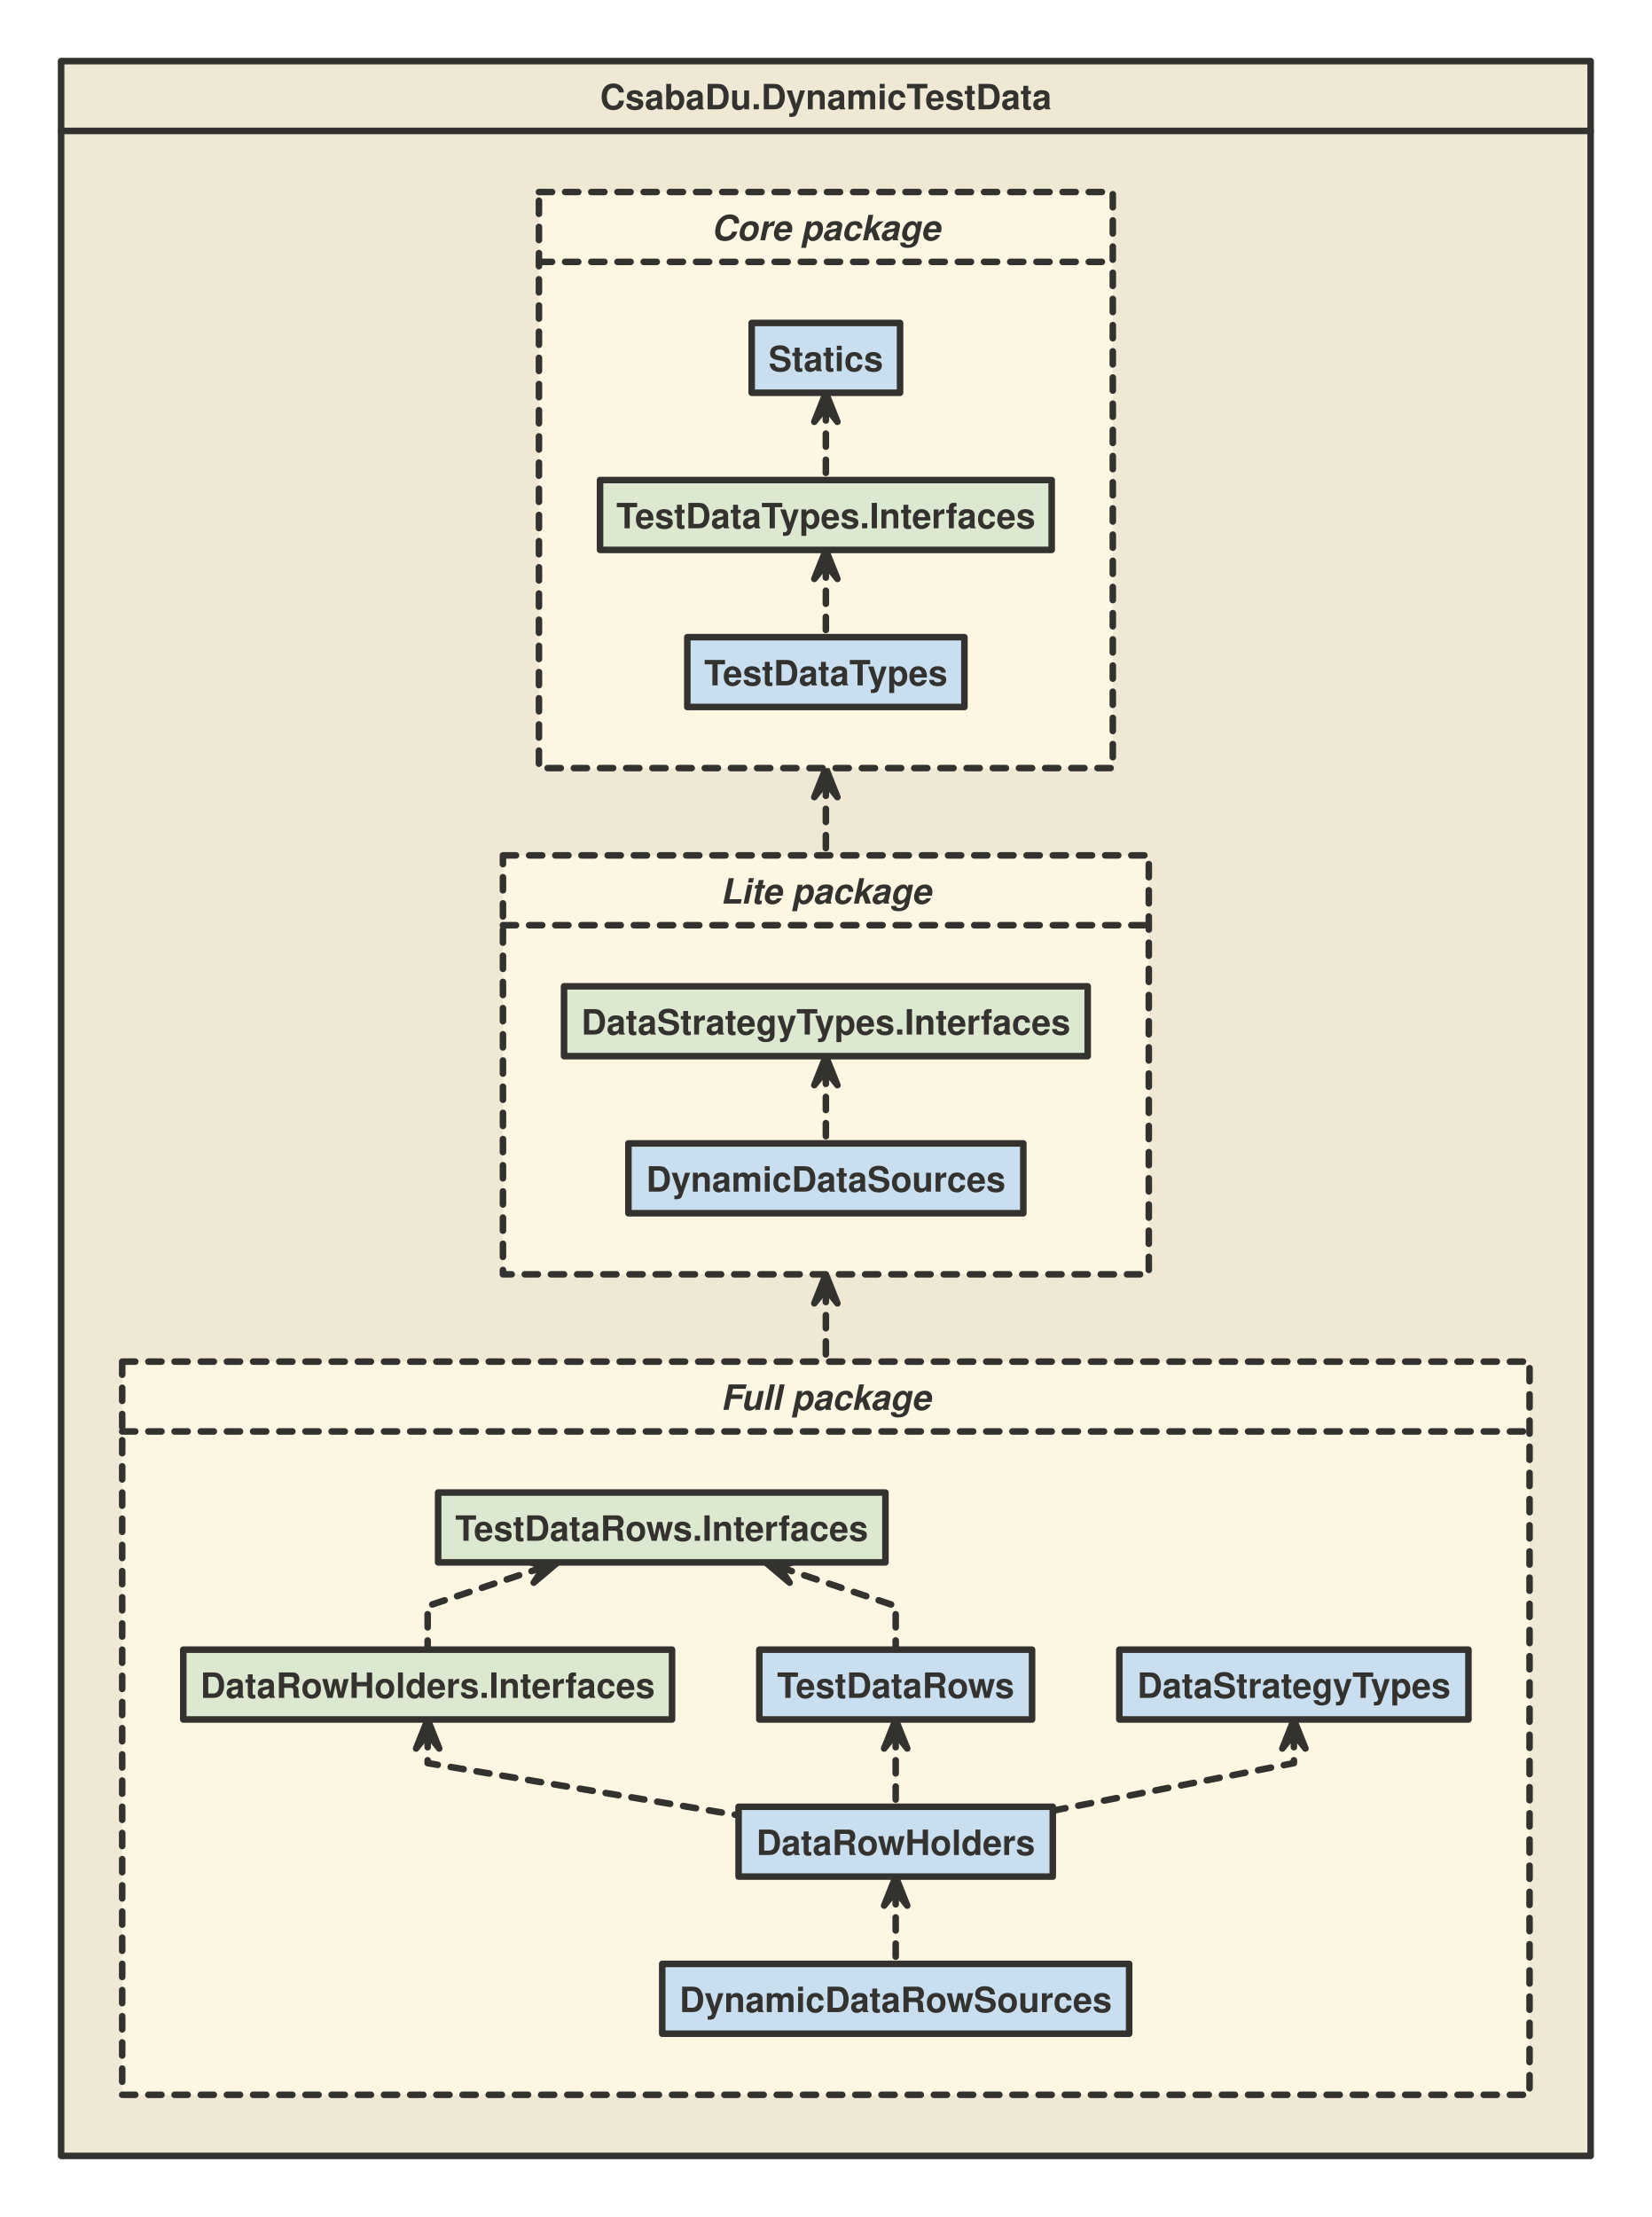
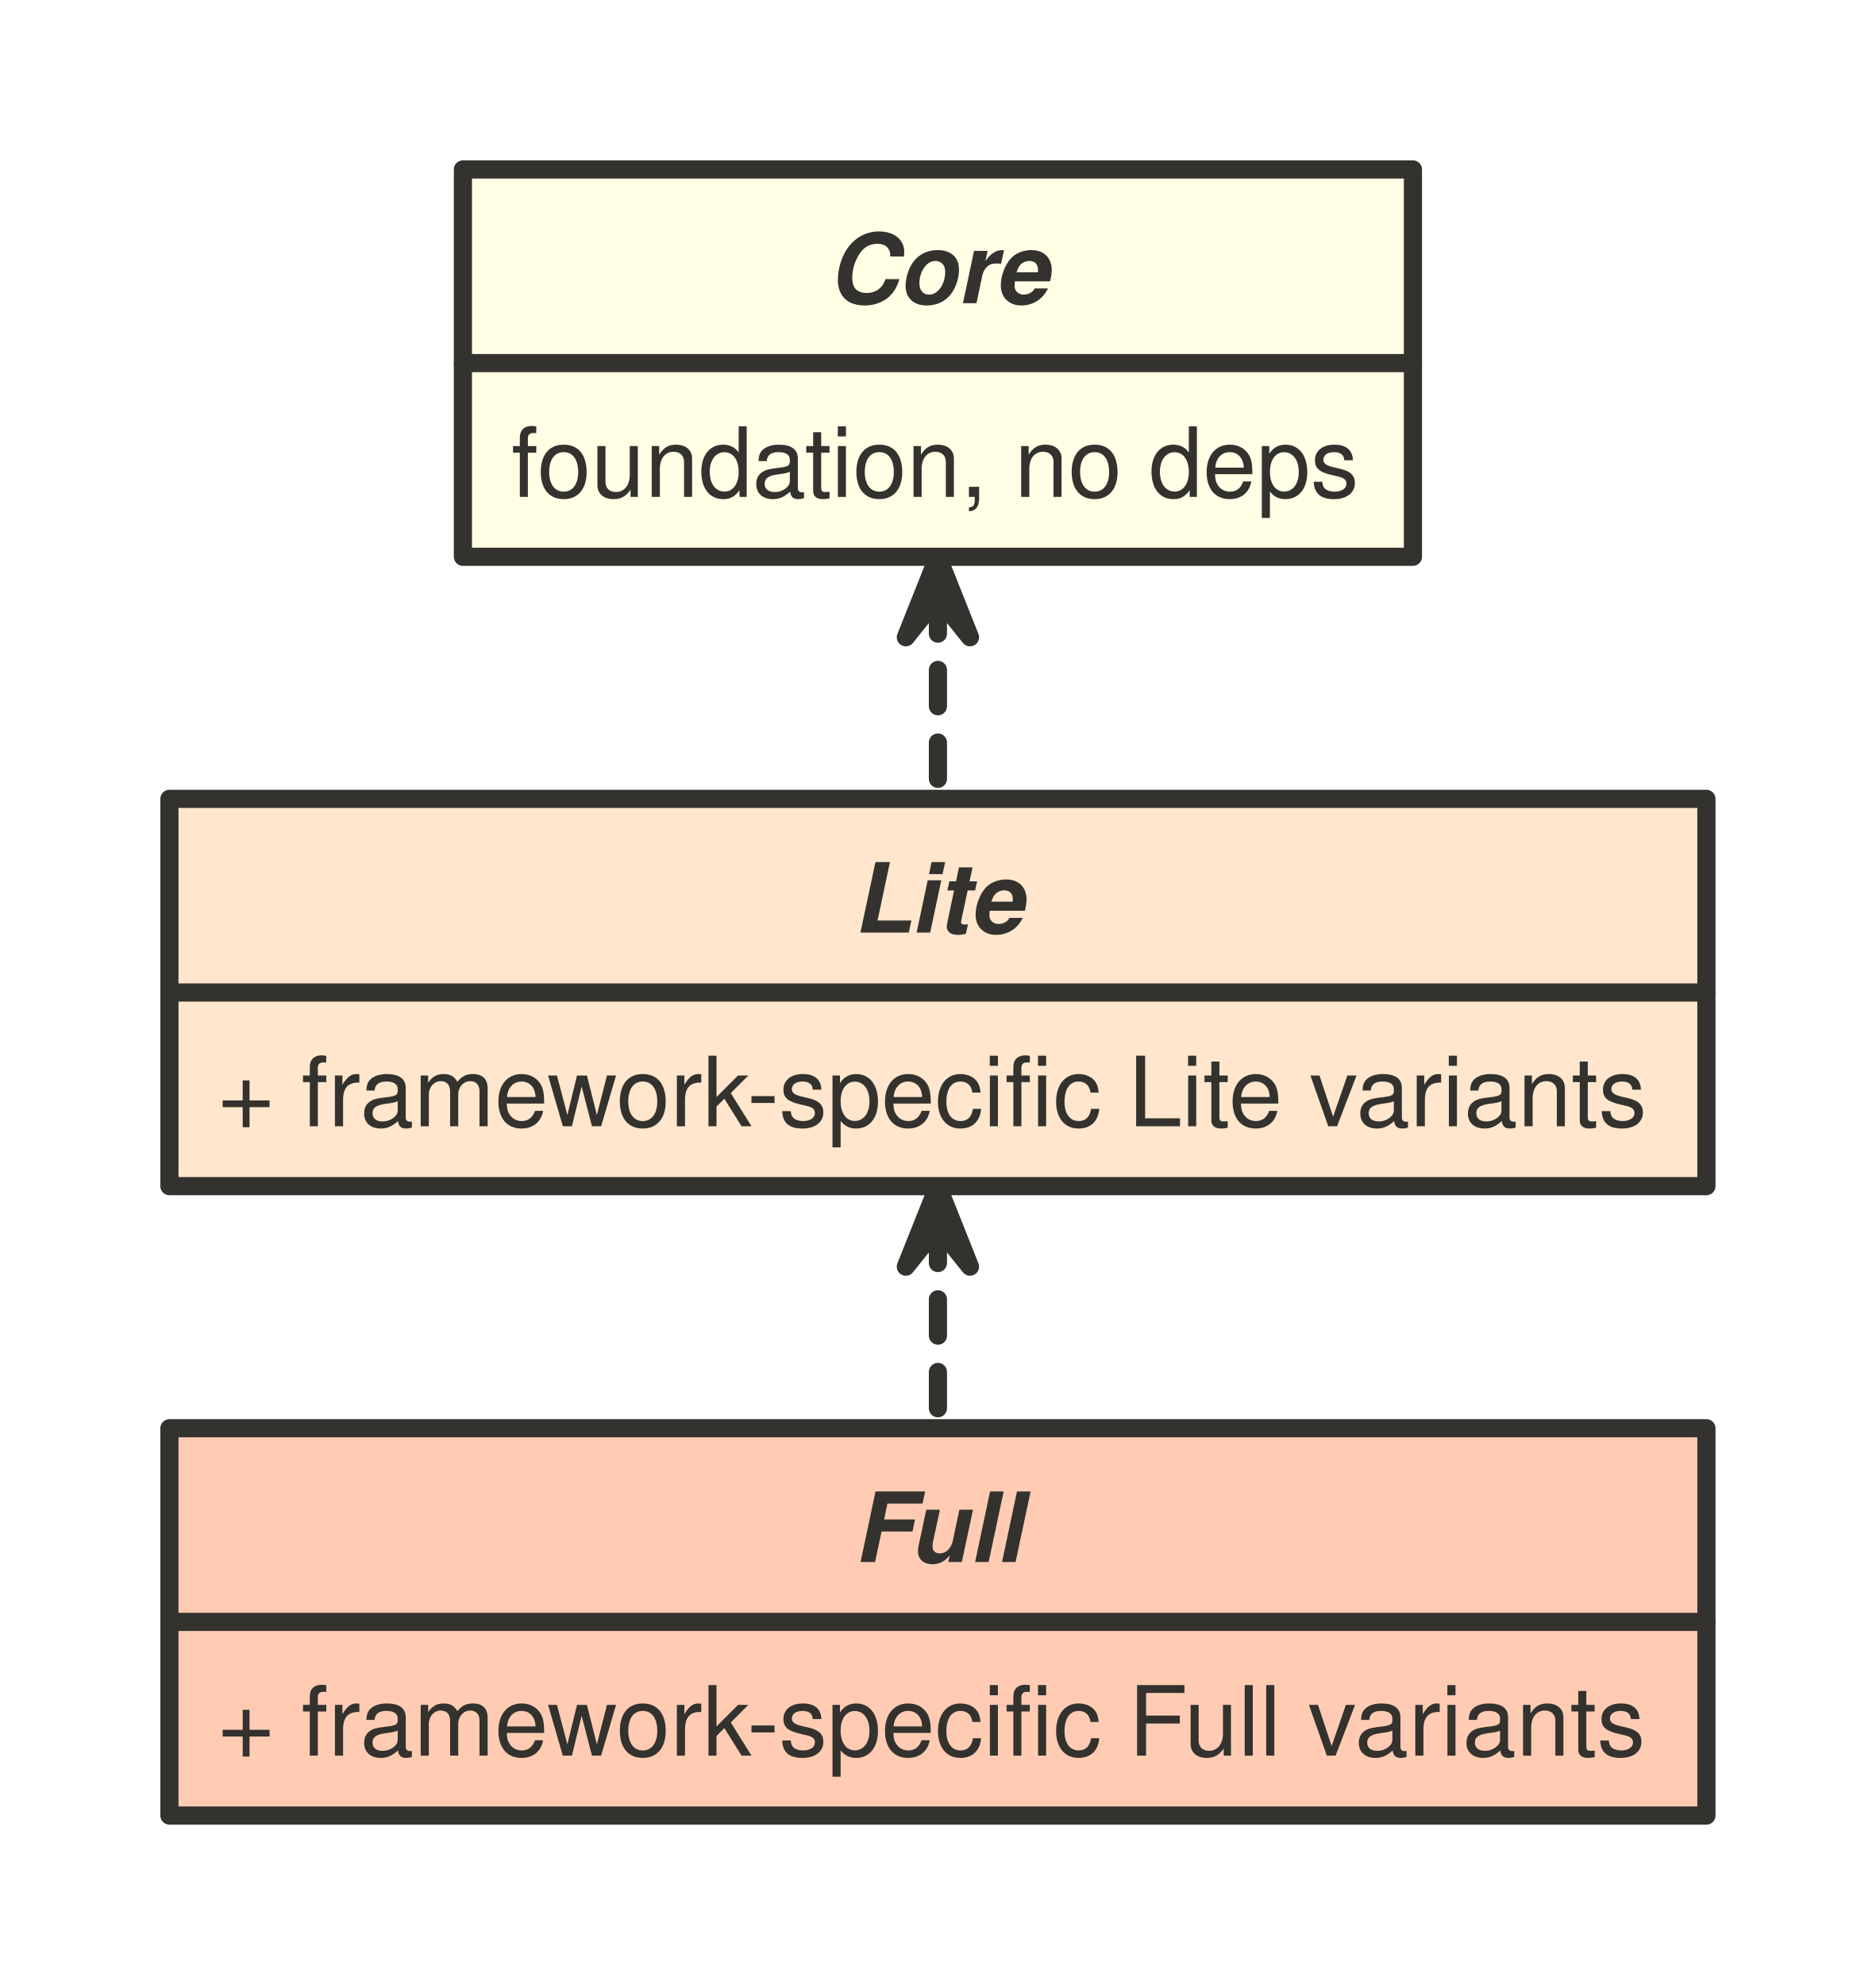
- <svg xmlns="http://www.w3.org/2000/svg" version="1.1" baseProfile="full" width="757.0" height="1016.0" viewBox="0 0 757 1016">
-   <g stroke-width="1.0" text-align="left" font="12pt Helvetica, Arial, sans-serif" font-size="12pt" font-family="Helvetica" font-weight="bold" font-style="normal">
+ <svg xmlns="http://www.w3.org/2000/svg" version="1.1" baseProfile="full" width="310.0" height="328.0" viewBox="0 0 310 328">
+   <g stroke-width="1.0" text-align="left" font="12pt Helvetica, Arial, sans-serif" font-size="12pt" font-family="Helvetica" font-weight="normal" font-style="normal">
    <g font-family="Helvetica" font-size="12pt" font-weight="bold" font-style="normal" stroke-width="3.0" stroke-linejoin="round" stroke-linecap="round" stroke="#33322E">
      <g stroke="transparent" fill="transparent">
-         <rect x="0.0" y="0.0" height="1016.0" width="757.0" stroke="none" />
+         <rect x="0.0" y="0.0" height="328.0" width="310.0" stroke="none" />
      </g>
      <g transform="translate(8, 8)" fill="#33322E">
-         <g transform="translate(20, 20)">
-           <g data-name="CsabaDu.DynamicTestData">
-             <g fill="#eee8d5" stroke="#33322E" data-name="CsabaDu.DynamicTestData">
-               <rect x="0.0" y="0.0" height="960.0" width="701.0" data-name="CsabaDu.DynamicTestData" />
-               <path d="M0.0 32.0 L701.0 32.0" fill="none" data-name="CsabaDu.DynamicTestData" />
+         <g transform="translate(20, 20)" fill="#33322E" font-family="Helvetica" font-size="12pt" font-weight="normal" font-style="normal">
+           <g stroke-dasharray="6 6">
+             <path d="M127.0 70.7 L127 84 L127 104 L127.0 104.0 " fill="none" />
+           </g>
+           <path d="M132.3 77.3 L127.0 70.7 L121.7 77.3 L127.0 64.0 Z" />
+           <g stroke-dasharray="6 6">
+             <path d="M127.0 174.7 L127 188 L127 208 L127.0 208.0 " fill="none" />
+           </g>
+           <path d="M132.3 181.3 L127.0 174.7 L121.7 181.3 L127.0 168.0 Z" />
+           <g data-name="Core">
+             <g fill="#ffffe6" stroke="#33322E" data-name="Core">
+               <rect x="48.5" y="0.0" height="64.0" width="157.0" data-name="Core" />
+               <path d="M48.5 32.0 L205.5 32.0" fill="none" data-name="Core" />
            </g>
-             <g transform="translate(0, 0)" font-family="Helvetica" font-size="12pt" font-weight="bold" font-style="normal" data-name="CsabaDu.DynamicTestData" data-compartment="0">
-               <g transform="translate(8, 8)" fill="#33322E" text-align="center" data-name="CsabaDu.DynamicTestData" data-compartment="0">
-                 <text x="342.5" y="14.1" stroke="none" text-anchor="middle" data-name="CsabaDu.DynamicTestData" data-compartment="0">CsabaDu.DynamicTestData</text>
+             <g transform="translate(48.5, 0)" font-family="Helvetica" font-size="12pt" font-weight="bold" font-style="italic" data-name="Core" data-compartment="0">
+               <g transform="translate(8, 8)" fill="#33322E" text-align="center" data-name="Core" data-compartment="0">
+                 <text x="70.5" y="14.1" stroke="none" text-anchor="middle" data-name="Core" data-compartment="0">Core</text>
              </g>
            </g>
-             <g transform="translate(0, 32)" font-family="Helvetica" font-size="12pt" font-weight="normal" font-style="normal" data-name="CsabaDu.DynamicTestData" data-compartment="1">
-               <g transform="translate(8, 8)" fill="#33322E" data-name="CsabaDu.DynamicTestData" data-compartment="1">
-                 <g transform="translate(20, 20)" fill="#33322E" font-family="Helvetica" font-size="12pt" font-weight="normal" font-style="normal" data-name="CsabaDu.DynamicTestData" data-compartment="1">
-                   <g stroke-dasharray="6 6" data-name="CsabaDu.DynamicTestData" data-compartment="1">
-                     <path d="M322.5 270.7 L322.5 284 L322.5 304 L322.5 304.0 " fill="none" data-name="CsabaDu.DynamicTestData" data-compartment="1" />
-                   </g>
-                   <path d="M327.8 277.3 L322.5 270.7 L317.2 277.3 L322.5 264.0 Z" data-name="CsabaDu.DynamicTestData" data-compartment="1" />
-                   <g stroke-dasharray="6 6" data-name="CsabaDu.DynamicTestData" data-compartment="1">
-                     <path d="M322.5 502.7 L322.5 516 L322.5 536 L322.5 536.0 " fill="none" data-name="CsabaDu.DynamicTestData" data-compartment="1" />
-                   </g>
-                   <path d="M327.8 509.3 L322.5 502.7 L317.2 509.3 L322.5 496.0 Z" data-name="CsabaDu.DynamicTestData" data-compartment="1" />
-                   <g data-name="Core package">
-                     <g fill="#fdf6e3" stroke="#33322E" stroke-dasharray="6 6" data-name="Core package">
-                       <rect x="191.0" y="0.0" height="264.0" width="263.0" data-name="Core package" />
-                       <path d="M191.0 32.0 L454.0 32.0" fill="none" data-name="Core package" />
-                     </g>
-                     <g transform="translate(191, 0)" font-family="Helvetica" font-size="12pt" font-weight="bold" font-style="italic" data-name="Core package" data-compartment="0">
-                       <g transform="translate(8, 8)" fill="#33322E" text-align="center" data-name="Core package" data-compartment="0">
-                         <text x="123.5" y="14.1" stroke="none" text-anchor="middle" data-name="Core package" data-compartment="0">Core package</text>
-                       </g>
-                     </g>
-                     <g transform="translate(191, 32)" font-family="Helvetica" font-size="12pt" font-weight="normal" font-style="normal" data-name="Core package" data-compartment="1">
-                       <g transform="translate(8, 8)" fill="#33322E" data-name="Core package" data-compartment="1">
-                         <g transform="translate(20, 20)" fill="#33322E" font-family="Helvetica" font-size="12pt" font-weight="normal" font-style="normal" data-name="Core package" data-compartment="1">
-                           <g stroke-dasharray="6 6" data-name="Core package" data-compartment="1">
-                             <path d="M103.5 38.7 L103.5 52 L103.5 72 L103.5 72.0 " fill="none" data-name="Core package" data-compartment="1" />
-                           </g>
-                           <path d="M108.8 45.3 L103.5 38.7 L98.2 45.3 L103.5 32.0 Z" data-name="Core package" data-compartment="1" />
-                           <g stroke-dasharray="6 6" data-name="Core package" data-compartment="1">
-                             <path d="M103.5 110.7 L103.5 124 L103.5 144 L103.5 144.0 " fill="none" data-name="Core package" data-compartment="1" />
-                           </g>
-                           <path d="M108.8 117.3 L103.5 110.7 L98.2 117.3 L103.5 104.0 Z" data-name="Core package" data-compartment="1" />
-                           <g data-name="Statics">
-                             <g fill="#C9DEEF" stroke="#33322E" data-name="Statics">
-                               <rect x="69.5" y="0.0" height="32.0" width="68.0" data-name="Statics" />
-                             </g>
-                             <g transform="translate(69.5, 0)" font-family="Helvetica" font-size="12pt" font-weight="bold" font-style="normal" data-name="Statics" data-compartment="0">
-                               <g transform="translate(8, 8)" fill="#33322E" text-align="center" data-name="Statics" data-compartment="0">
-                                 <text x="26.0" y="14.1" stroke="none" text-anchor="middle" data-name="Statics" data-compartment="0">Statics</text>
-                               </g>
-                             </g>
-                           </g>
-                           <g data-name="TestDataTypes.Interfaces">
-                             <g fill="#DCE8CF" stroke="#33322E" data-name="TestDataTypes.Interfaces">
-                               <rect x="0.0" y="72.0" height="32.0" width="207.0" data-name="TestDataTypes.Interfaces" />
-                             </g>
-                             <g transform="translate(0, 72)" font-family="Helvetica" font-size="12pt" font-weight="bold" font-style="normal" data-name="TestDataTypes.Interfaces" data-compartment="0">
-                               <g transform="translate(8, 8)" fill="#33322E" text-align="center" data-name="TestDataTypes.Interfaces" data-compartment="0">
-                                 <text x="95.5" y="14.1" stroke="none" text-anchor="middle" data-name="TestDataTypes.Interfaces" data-compartment="0">TestDataTypes.Interfaces</text>
-                               </g>
-                             </g>
-                           </g>
-                           <g data-name="TestDataTypes">
-                             <g fill="#C9DEEF" stroke="#33322E" data-name="TestDataTypes">
-                               <rect x="40.0" y="144.0" height="32.0" width="127.0" data-name="TestDataTypes" />
-                             </g>
-                             <g transform="translate(40, 144)" font-family="Helvetica" font-size="12pt" font-weight="bold" font-style="normal" data-name="TestDataTypes" data-compartment="0">
-                               <g transform="translate(8, 8)" fill="#33322E" text-align="center" data-name="TestDataTypes" data-compartment="0">
-                                 <text x="55.5" y="14.1" stroke="none" text-anchor="middle" data-name="TestDataTypes" data-compartment="0">TestDataTypes</text>
-                               </g>
-                             </g>
-                           </g>
-                         </g>
-                       </g>
-                     </g>
-                   </g>
-                   <g data-name="Lite package">
-                     <g fill="#fdf6e3" stroke="#33322E" stroke-dasharray="6 6" data-name="Lite package">
-                       <rect x="174.5" y="304.0" height="192.0" width="296.0" data-name="Lite package" />
-                       <path d="M174.5 336.0 L470.5 336.0" fill="none" data-name="Lite package" />
-                     </g>
-                     <g transform="translate(174.5, 304)" font-family="Helvetica" font-size="12pt" font-weight="bold" font-style="italic" data-name="Lite package" data-compartment="0">
-                       <g transform="translate(8, 8)" fill="#33322E" text-align="center" data-name="Lite package" data-compartment="0">
-                         <text x="140.0" y="14.1" stroke="none" text-anchor="middle" data-name="Lite package" data-compartment="0">Lite package</text>
-                       </g>
-                     </g>
-                     <g transform="translate(174.5, 336)" font-family="Helvetica" font-size="12pt" font-weight="normal" font-style="normal" data-name="Lite package" data-compartment="1">
-                       <g transform="translate(8, 8)" fill="#33322E" data-name="Lite package" data-compartment="1">
-                         <g transform="translate(20, 20)" fill="#33322E" font-family="Helvetica" font-size="12pt" font-weight="normal" font-style="normal" data-name="Lite package" data-compartment="1">
-                           <g stroke-dasharray="6 6" data-name="Lite package" data-compartment="1">
-                             <path d="M120.0 38.7 L120 52 L120 72 L120.0 72.0 " fill="none" data-name="Lite package" data-compartment="1" />
-                           </g>
-                           <path d="M125.3 45.3 L120.0 38.7 L114.7 45.3 L120.0 32.0 Z" data-name="Lite package" data-compartment="1" />
-                           <g data-name="DataStrategyTypes.Interfaces">
-                             <g fill="#DCE8CF" stroke="#33322E" data-name="DataStrategyTypes.Interfaces">
-                               <rect x="0.0" y="0.0" height="32.0" width="240.0" data-name="DataStrategyTypes.Interfaces" />
-                             </g>
-                             <g transform="translate(0, 0)" font-family="Helvetica" font-size="12pt" font-weight="bold" font-style="normal" data-name="DataStrategyTypes.Interfaces" data-compartment="0">
-                               <g transform="translate(8, 8)" fill="#33322E" text-align="center" data-name="DataStrategyTypes.Interfaces" data-compartment="0">
-                                 <text x="112.0" y="14.1" stroke="none" text-anchor="middle" data-name="DataStrategyTypes.Interfaces" data-compartment="0">DataStrategyTypes.Interfaces</text>
-                               </g>
-                             </g>
-                           </g>
-                           <g data-name="DynamicDataSources">
-                             <g fill="#C9DEEF" stroke="#33322E" data-name="DynamicDataSources">
-                               <rect x="29.5" y="72.0" height="32.0" width="181.0" data-name="DynamicDataSources" />
-                             </g>
-                             <g transform="translate(29.5, 72)" font-family="Helvetica" font-size="12pt" font-weight="bold" font-style="normal" data-name="DynamicDataSources" data-compartment="0">
-                               <g transform="translate(8, 8)" fill="#33322E" text-align="center" data-name="DynamicDataSources" data-compartment="0">
-                                 <text x="82.5" y="14.1" stroke="none" text-anchor="middle" data-name="DynamicDataSources" data-compartment="0">DynamicDataSources</text>
-                               </g>
-                             </g>
-                           </g>
-                         </g>
-                       </g>
-                     </g>
-                   </g>
-                   <g data-name="Full package">
-                     <g fill="#fdf6e3" stroke="#33322E" stroke-dasharray="6 6" data-name="Full package">
-                       <rect x="0.0" y="536.0" height="336.0" width="645.0" data-name="Full package" />
-                       <path d="M0.0 568.0 L645.0 568.0" fill="none" data-name="Full package" />
-                     </g>
-                     <g transform="translate(0, 536)" font-family="Helvetica" font-size="12pt" font-weight="bold" font-style="italic" data-name="Full package" data-compartment="0">
-                       <g transform="translate(8, 8)" fill="#33322E" text-align="center" data-name="Full package" data-compartment="0">
-                         <text x="314.5" y="14.1" stroke="none" text-anchor="middle" data-name="Full package" data-compartment="0">Full package</text>
-                       </g>
-                     </g>
-                     <g transform="translate(0, 568)" font-family="Helvetica" font-size="12pt" font-weight="normal" font-style="normal" data-name="Full package" data-compartment="1">
-                       <g transform="translate(8, 8)" fill="#33322E" data-name="Full package" data-compartment="1">
-                         <g transform="translate(20, 20)" fill="#33322E" font-family="Helvetica" font-size="12pt" font-weight="normal" font-style="normal" data-name="Full package" data-compartment="1">
-                           <g stroke-dasharray="6 6" data-name="Full package" data-compartment="1">
-                             <path d="M165.3 34.1 L112 52 L112 72 L112.0 72.0 " fill="none" data-name="Full package" data-compartment="1" />
-                           </g>
-                           <path d="M160.6 41.3 L165.3 34.1 L157.2 31.2 L171.6 32.0 Z" data-name="Full package" data-compartment="1" />
-                           <g stroke-dasharray="6 6" data-name="Full package" data-compartment="1">
-                             <path d="M112.0 110.7 L112 124 L254.5 147.916 L254.5 147.9 " fill="none" data-name="Full package" data-compartment="1" />
-                           </g>
-                           <path d="M117.3 117.3 L112.0 110.7 L106.7 117.3 L112.0 104.0 Z" data-name="Full package" data-compartment="1" />
-                           <g stroke-dasharray="6 6" data-name="Full package" data-compartment="1">
-                             <path d="M273.2 34.1 L326.5 52 L326.5 72 L326.5 72.0 " fill="none" data-name="Full package" data-compartment="1" />
-                           </g>
-                           <path d="M281.3 31.2 L273.2 34.1 L277.9 41.3 L266.9 32.0 Z" data-name="Full package" data-compartment="1" />
-                           <g stroke-dasharray="6 6" data-name="Full package" data-compartment="1">
-                             <path d="M326.5 110.7 L326.5 124 L326.5 144 L326.5 144.0 " fill="none" data-name="Full package" data-compartment="1" />
-                           </g>
-                           <path d="M331.8 117.3 L326.5 110.7 L321.2 117.3 L326.5 104.0 Z" data-name="Full package" data-compartment="1" />
-                           <g stroke-dasharray="6 6" data-name="Full package" data-compartment="1">
-                             <path d="M509.0 110.7 L509 124 L398.5 145.797 L398.5 145.8 " fill="none" data-name="Full package" data-compartment="1" />
-                           </g>
-                           <path d="M514.3 117.3 L509.0 110.7 L503.7 117.3 L509.0 104.0 Z" data-name="Full package" data-compartment="1" />
-                           <g stroke-dasharray="6 6" data-name="Full package" data-compartment="1">
-                             <path d="M326.5 182.7 L326.5 196 L326.5 216 L326.5 216.0 " fill="none" data-name="Full package" data-compartment="1" />
-                           </g>
-                           <path d="M331.8 189.3 L326.5 182.7 L321.2 189.3 L326.5 176.0 Z" data-name="Full package" data-compartment="1" />
-                           <g data-name="TestDataRows.Interfaces">
-                             <g fill="#DCE8CF" stroke="#33322E" data-name="TestDataRows.Interfaces">
-                               <rect x="116.8" y="0.0" height="32.0" width="205.0" data-name="TestDataRows.Interfaces" />
-                             </g>
-                             <g transform="translate(116.75, 0)" font-family="Helvetica" font-size="12pt" font-weight="bold" font-style="normal" data-name="TestDataRows.Interfaces" data-compartment="0">
-                               <g transform="translate(8, 8)" fill="#33322E" text-align="center" data-name="TestDataRows.Interfaces" data-compartment="0">
-                                 <text x="94.5" y="14.1" stroke="none" text-anchor="middle" data-name="TestDataRows.Interfaces" data-compartment="0">TestDataRows.Interfaces</text>
-                               </g>
-                             </g>
-                           </g>
-                           <g data-name="DataRowHolders.Interfaces">
-                             <g fill="#DCE8CF" stroke="#33322E" data-name="DataRowHolders.Interfaces">
-                               <rect x="0.0" y="72.0" height="32.0" width="224.0" data-name="DataRowHolders.Interfaces" />
-                             </g>
-                             <g transform="translate(0, 72)" font-family="Helvetica" font-size="12pt" font-weight="bold" font-style="normal" data-name="DataRowHolders.Interfaces" data-compartment="0">
-                               <g transform="translate(8, 8)" fill="#33322E" text-align="center" data-name="DataRowHolders.Interfaces" data-compartment="0">
-                                 <text x="104.0" y="14.1" stroke="none" text-anchor="middle" data-name="DataRowHolders.Interfaces" data-compartment="0">DataRowHolders.Interfaces</text>
-                               </g>
-                             </g>
-                           </g>
-                           <g data-name="DataRowHolders">
-                             <g fill="#C9DEEF" stroke="#33322E" data-name="DataRowHolders">
-                               <rect x="254.5" y="144.0" height="32.0" width="144.0" data-name="DataRowHolders" />
-                             </g>
-                             <g transform="translate(254.5, 144)" font-family="Helvetica" font-size="12pt" font-weight="bold" font-style="normal" data-name="DataRowHolders" data-compartment="0">
-                               <g transform="translate(8, 8)" fill="#33322E" text-align="center" data-name="DataRowHolders" data-compartment="0">
-                                 <text x="64.0" y="14.1" stroke="none" text-anchor="middle" data-name="DataRowHolders" data-compartment="0">DataRowHolders</text>
-                               </g>
-                             </g>
-                           </g>
-                           <g data-name="TestDataRows">
-                             <g fill="#C9DEEF" stroke="#33322E" data-name="TestDataRows">
-                               <rect x="264.0" y="72.0" height="32.0" width="125.0" data-name="TestDataRows" />
-                             </g>
-                             <g transform="translate(264, 72)" font-family="Helvetica" font-size="12pt" font-weight="bold" font-style="normal" data-name="TestDataRows" data-compartment="0">
-                               <g transform="translate(8, 8)" fill="#33322E" text-align="center" data-name="TestDataRows" data-compartment="0">
-                                 <text x="54.5" y="14.1" stroke="none" text-anchor="middle" data-name="TestDataRows" data-compartment="0">TestDataRows</text>
-                               </g>
-                             </g>
-                           </g>
-                           <g data-name="DataStrategyTypes">
-                             <g fill="#C9DEEF" stroke="#33322E" data-name="DataStrategyTypes">
-                               <rect x="429.0" y="72.0" height="32.0" width="160.0" data-name="DataStrategyTypes" />
-                             </g>
-                             <g transform="translate(429, 72)" font-family="Helvetica" font-size="12pt" font-weight="bold" font-style="normal" data-name="DataStrategyTypes" data-compartment="0">
-                               <g transform="translate(8, 8)" fill="#33322E" text-align="center" data-name="DataStrategyTypes" data-compartment="0">
-                                 <text x="72.0" y="14.1" stroke="none" text-anchor="middle" data-name="DataStrategyTypes" data-compartment="0">DataStrategyTypes</text>
-                               </g>
-                             </g>
-                           </g>
-                           <g data-name="DynamicDataRowSources">
-                             <g fill="#C9DEEF" stroke="#33322E" data-name="DynamicDataRowSources">
-                               <rect x="219.5" y="216.0" height="32.0" width="214.0" data-name="DynamicDataRowSources" />
-                             </g>
-                             <g transform="translate(219.5, 216)" font-family="Helvetica" font-size="12pt" font-weight="bold" font-style="normal" data-name="DynamicDataRowSources" data-compartment="0">
-                               <g transform="translate(8, 8)" fill="#33322E" text-align="center" data-name="DynamicDataRowSources" data-compartment="0">
-                                 <text x="99.0" y="14.1" stroke="none" text-anchor="middle" data-name="DynamicDataRowSources" data-compartment="0">DynamicDataRowSources</text>
-                               </g>
-                             </g>
-                           </g>
-                         </g>
-                       </g>
-                     </g>
-                   </g>
-                 </g>
+             <g transform="translate(48.5, 32)" font-family="Helvetica" font-size="12pt" font-weight="normal" font-style="normal" data-name="Core" data-compartment="1">
+               <g transform="translate(8, 8)" fill="#33322E" text-align="left" data-name="Core" data-compartment="1">
+                 <text x="0.0" y="14.1" stroke="none" data-name="Core" data-compartment="1">foundation, no deps</text>
+               </g>
+             </g>
+           </g>
+           <g data-name="Lite">
+             <g fill="#ffe6cc" stroke="#33322E" data-name="Lite">
+               <rect x="0.0" y="104.0" height="64.0" width="254.0" data-name="Lite" />
+               <path d="M0.0 136.0 L254.0 136.0" fill="none" data-name="Lite" />
+             </g>
+             <g transform="translate(0, 104)" font-family="Helvetica" font-size="12pt" font-weight="bold" font-style="italic" data-name="Lite" data-compartment="0">
+               <g transform="translate(8, 8)" fill="#33322E" text-align="center" data-name="Lite" data-compartment="0">
+                 <text x="119.0" y="14.1" stroke="none" text-anchor="middle" data-name="Lite" data-compartment="0">Lite</text>
+               </g>
+             </g>
+             <g transform="translate(0, 136)" font-family="Helvetica" font-size="12pt" font-weight="normal" font-style="normal" data-name="Lite" data-compartment="1">
+               <g transform="translate(8, 8)" fill="#33322E" text-align="left" data-name="Lite" data-compartment="1">
+                 <text x="0.0" y="14.1" stroke="none" data-name="Lite" data-compartment="1">+ framework-specific Lite variants</text>
+               </g>
+             </g>
+           </g>
+           <g data-name="Full">
+             <g fill="#ffccb3" stroke="#33322E" data-name="Full">
+               <rect x="0.0" y="208.0" height="64.0" width="254.0" data-name="Full" />
+               <path d="M0.0 240.0 L254.0 240.0" fill="none" data-name="Full" />
+             </g>
+             <g transform="translate(0, 208)" font-family="Helvetica" font-size="12pt" font-weight="bold" font-style="italic" data-name="Full" data-compartment="0">
+               <g transform="translate(8, 8)" fill="#33322E" text-align="center" data-name="Full" data-compartment="0">
+                 <text x="119.0" y="14.1" stroke="none" text-anchor="middle" data-name="Full" data-compartment="0">Full</text>
+               </g>
+             </g>
+             <g transform="translate(0, 240)" font-family="Helvetica" font-size="12pt" font-weight="normal" font-style="normal" data-name="Full" data-compartment="1">
+               <g transform="translate(8, 8)" fill="#33322E" text-align="left" data-name="Full" data-compartment="1">
+                 <text x="0.0" y="14.1" stroke="none" data-name="Full" data-compartment="1">+ framework-specific Full variants</text>
              </g>
            </g>
          </g>
        </g>
      </g>
    </g>
  </g>
</svg>
